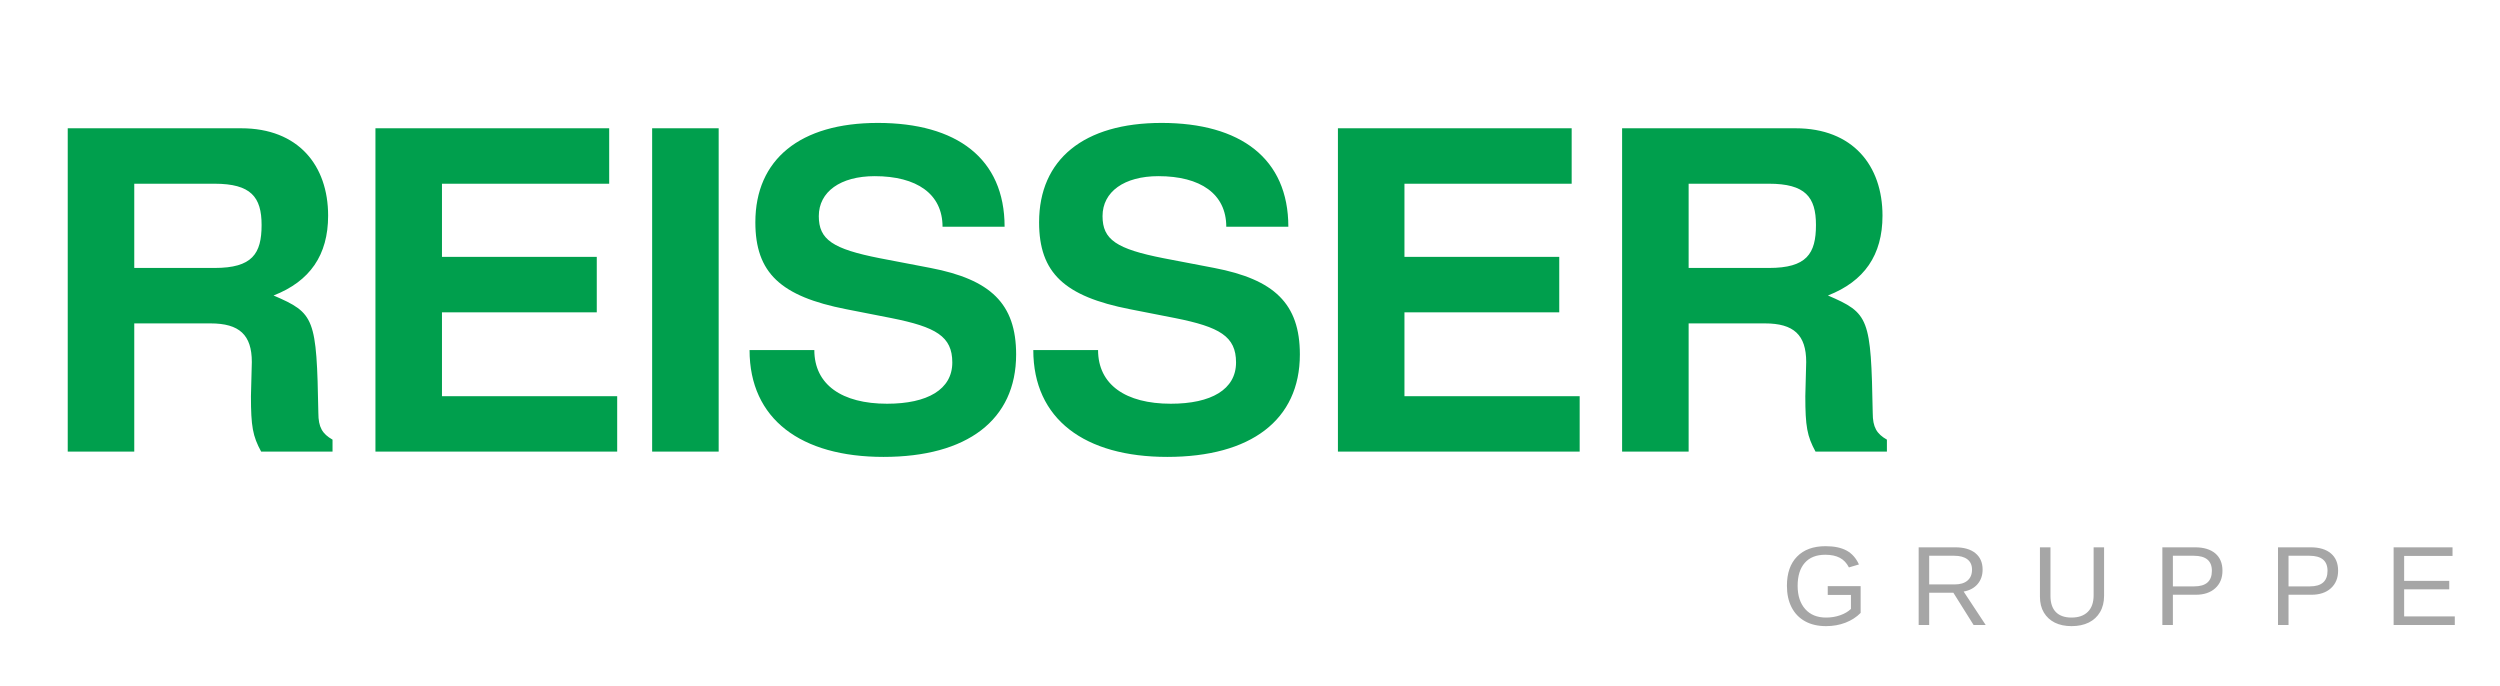
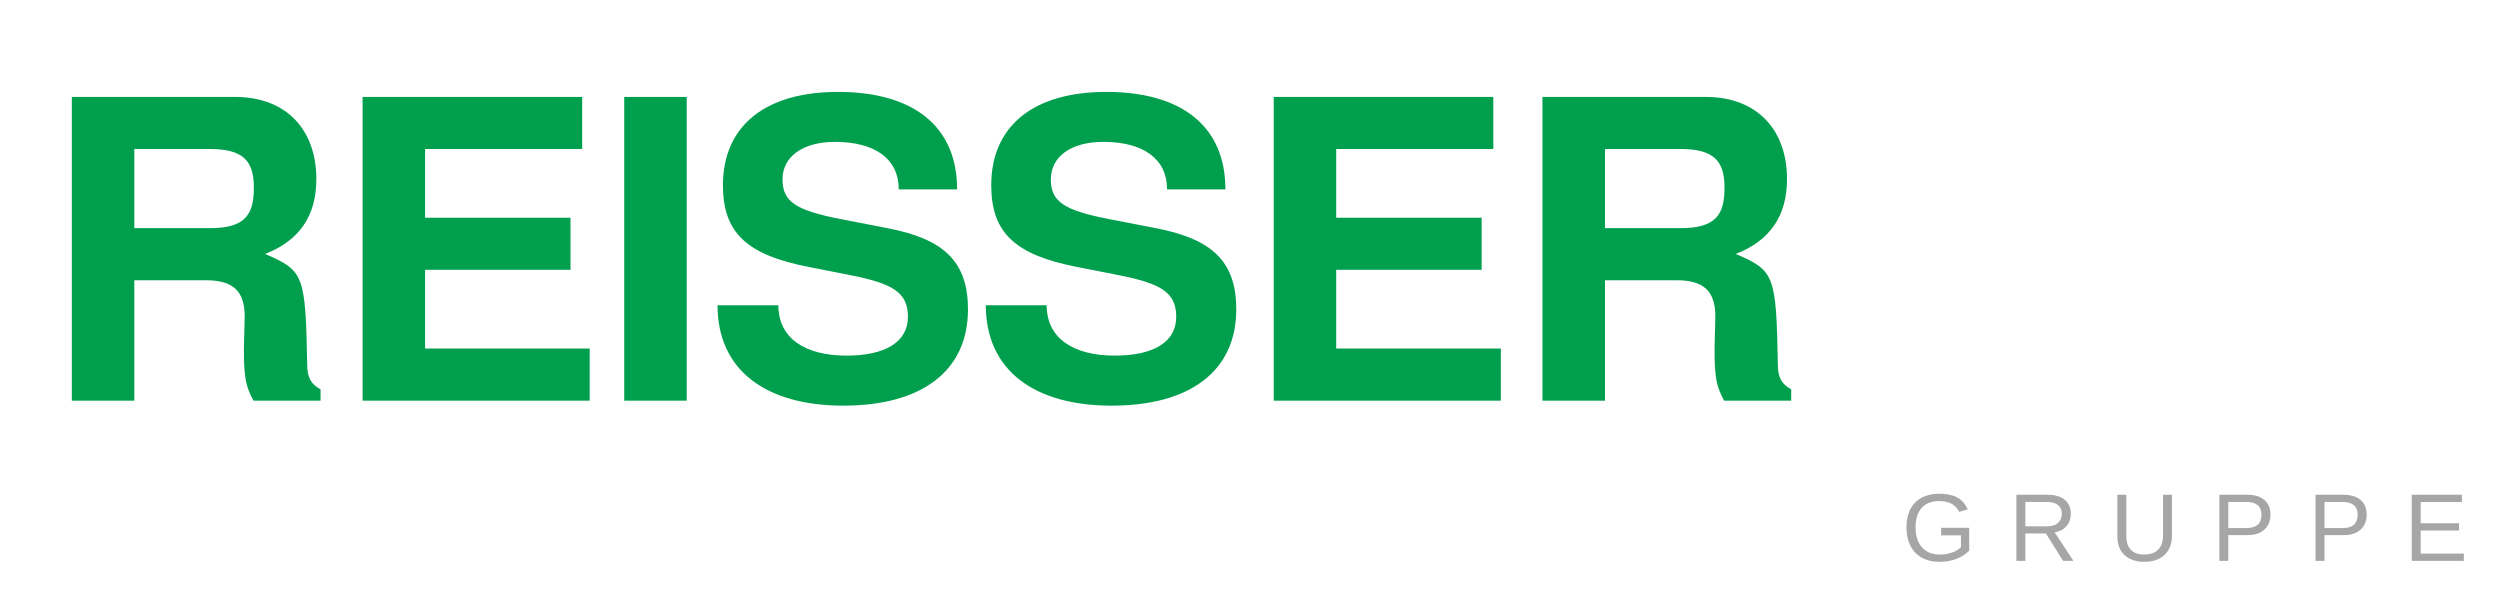
- <svg xmlns="http://www.w3.org/2000/svg" viewBox="0 0 620 170" preserveAspectRatio="xMidYMid meet" role="img" aria-label="Reisser Gruppe">
-   <text x="8" y="112" font-family="'Arial Black','Helvetica Neue',Impact,sans-serif" font-weight="900" font-size="110" letter-spacing="-3" fill="#009F4D">REISSER</text>
-   <text x="610" y="155" text-anchor="end" font-family="'Helvetica Neue',Arial,sans-serif" font-weight="400" font-size="28" letter-spacing="10" fill="#A6A6A6">GRUPPE</text>
+ <svg xmlns="http://www.w3.org/2000/svg" viewBox="0 0 780 190" preserveAspectRatio="xMidYMid meet" role="img" aria-label="Reisser Gruppe">
+   <text x="12" y="125" font-family="'Arial Black','Helvetica Neue',Impact,sans-serif" font-weight="900" font-size="130" letter-spacing="-3" fill="#009F4D">REISSER</text>
+   <text x="770" y="175" text-anchor="end" font-family="'Helvetica Neue',Arial,sans-serif" font-weight="400" font-size="30" letter-spacing="10" fill="#A6A6A6">GRUPPE</text>
</svg>
